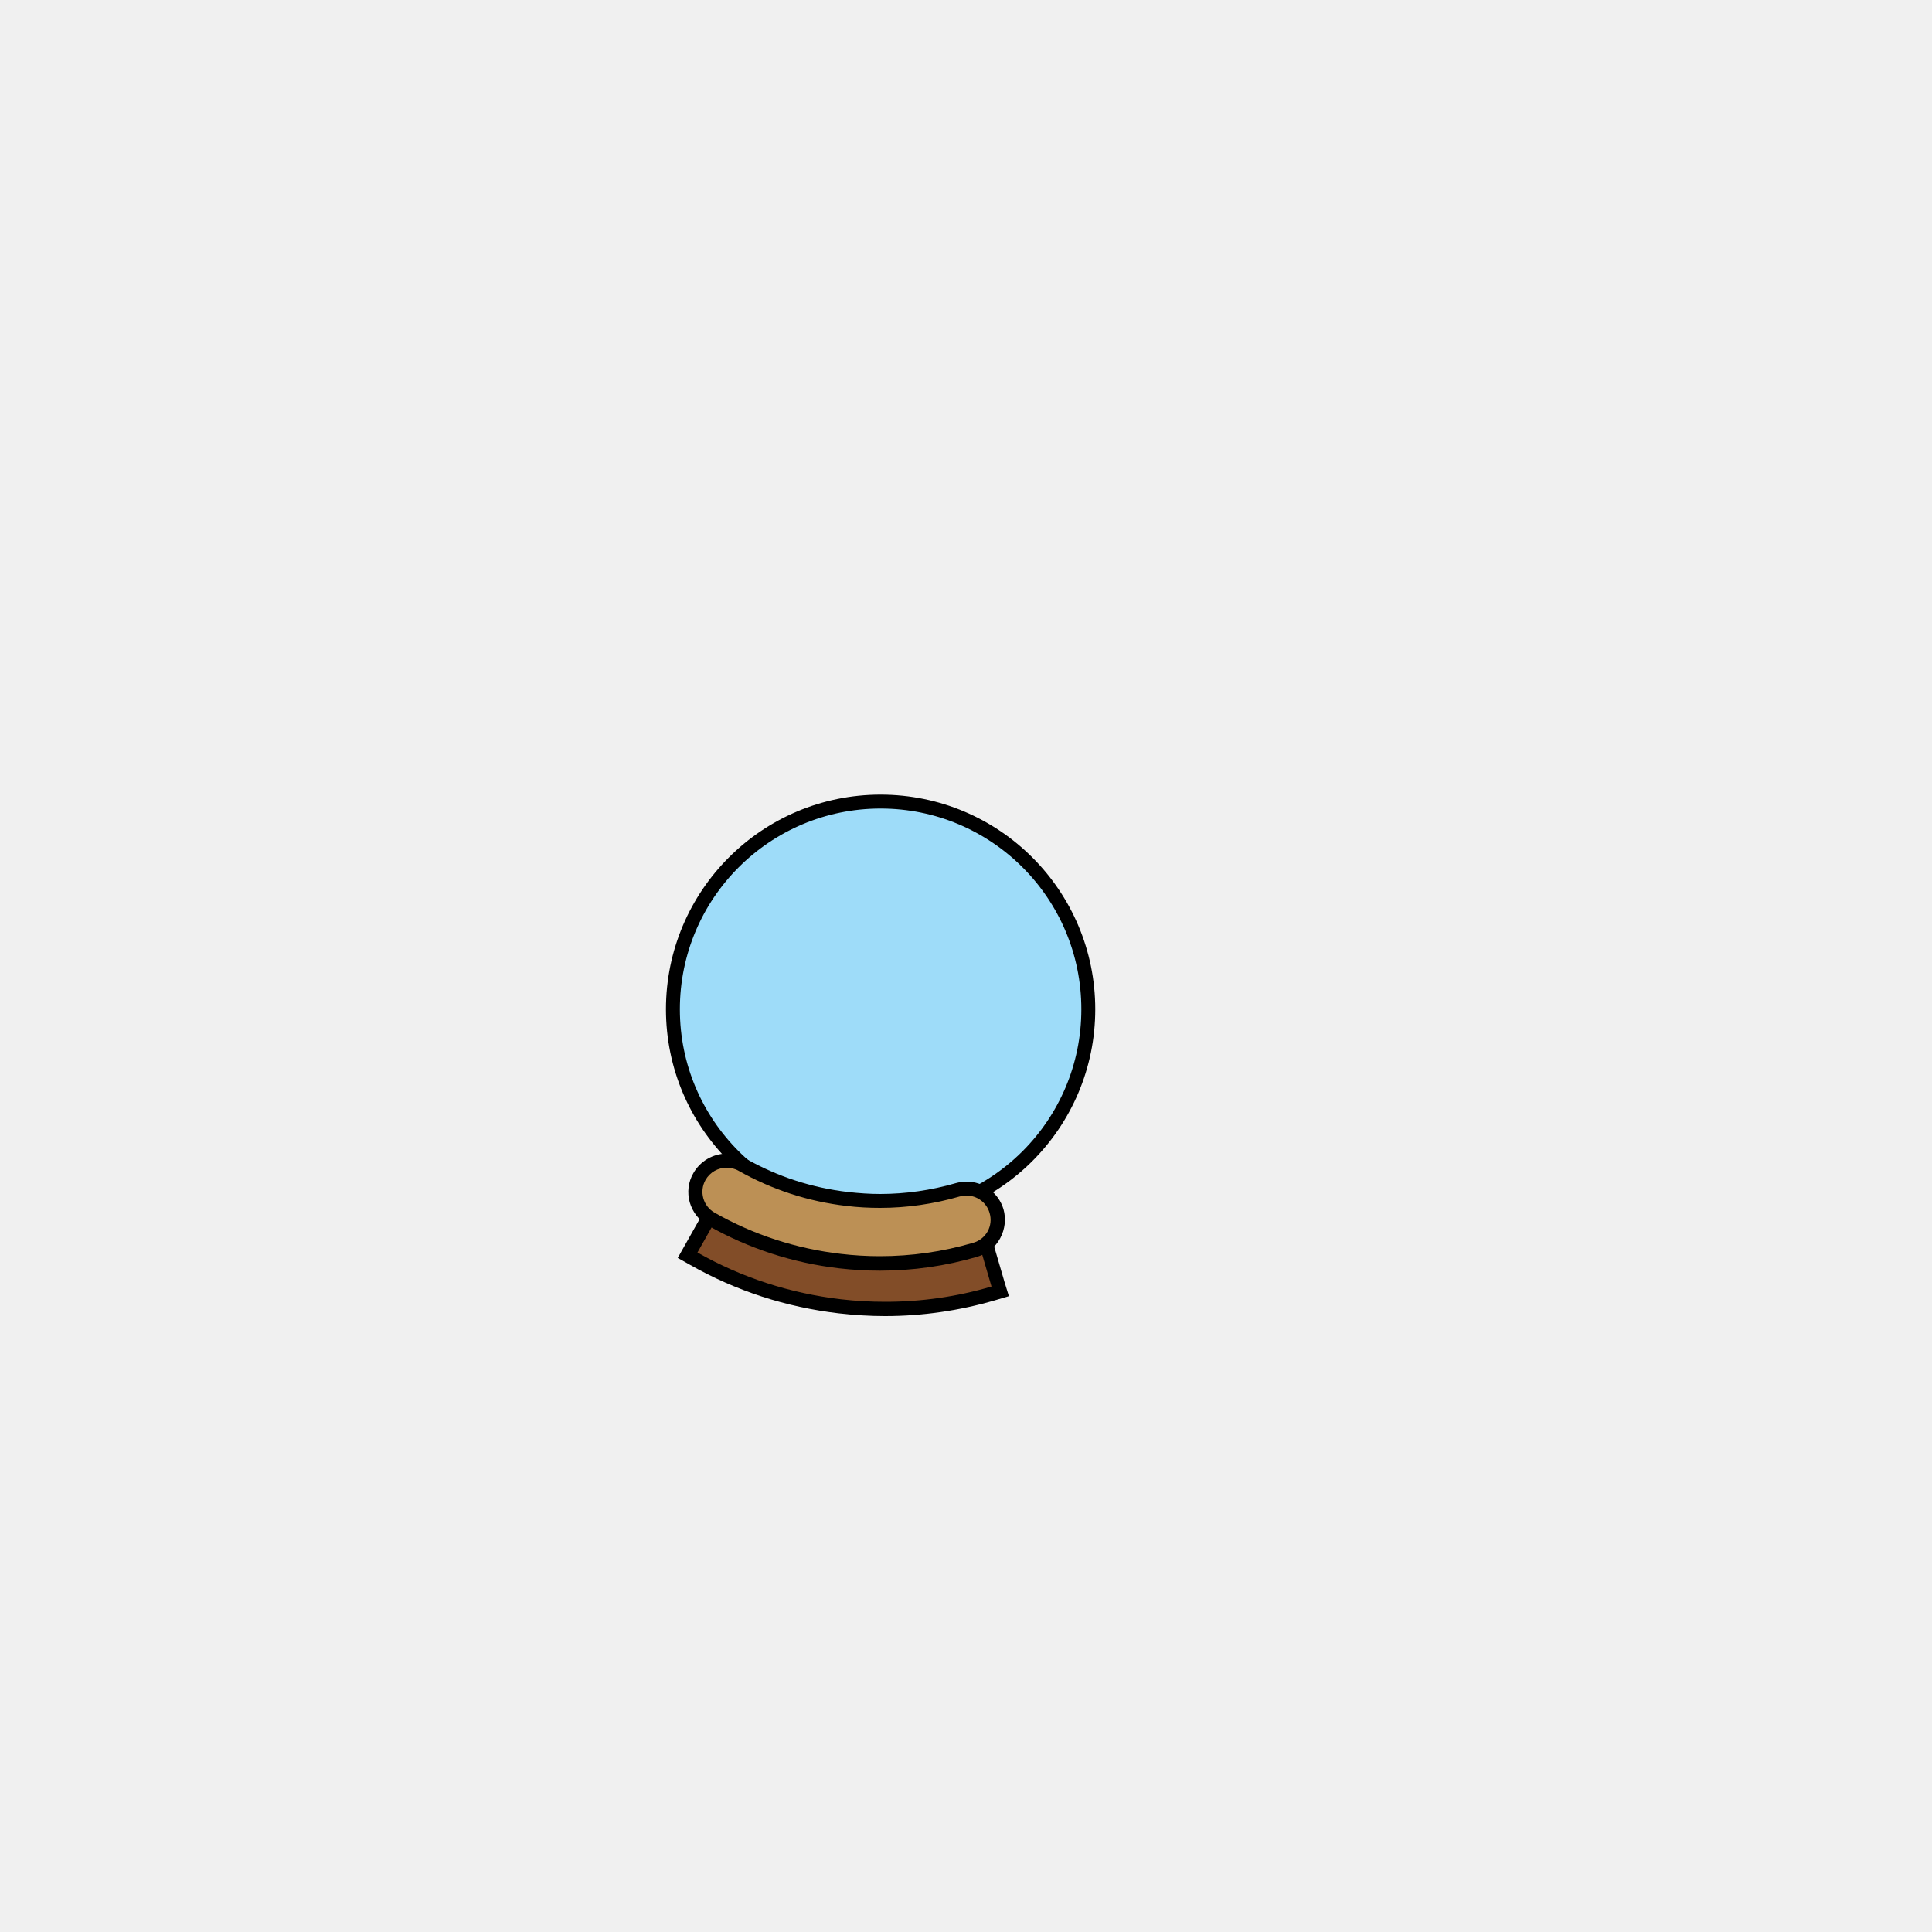
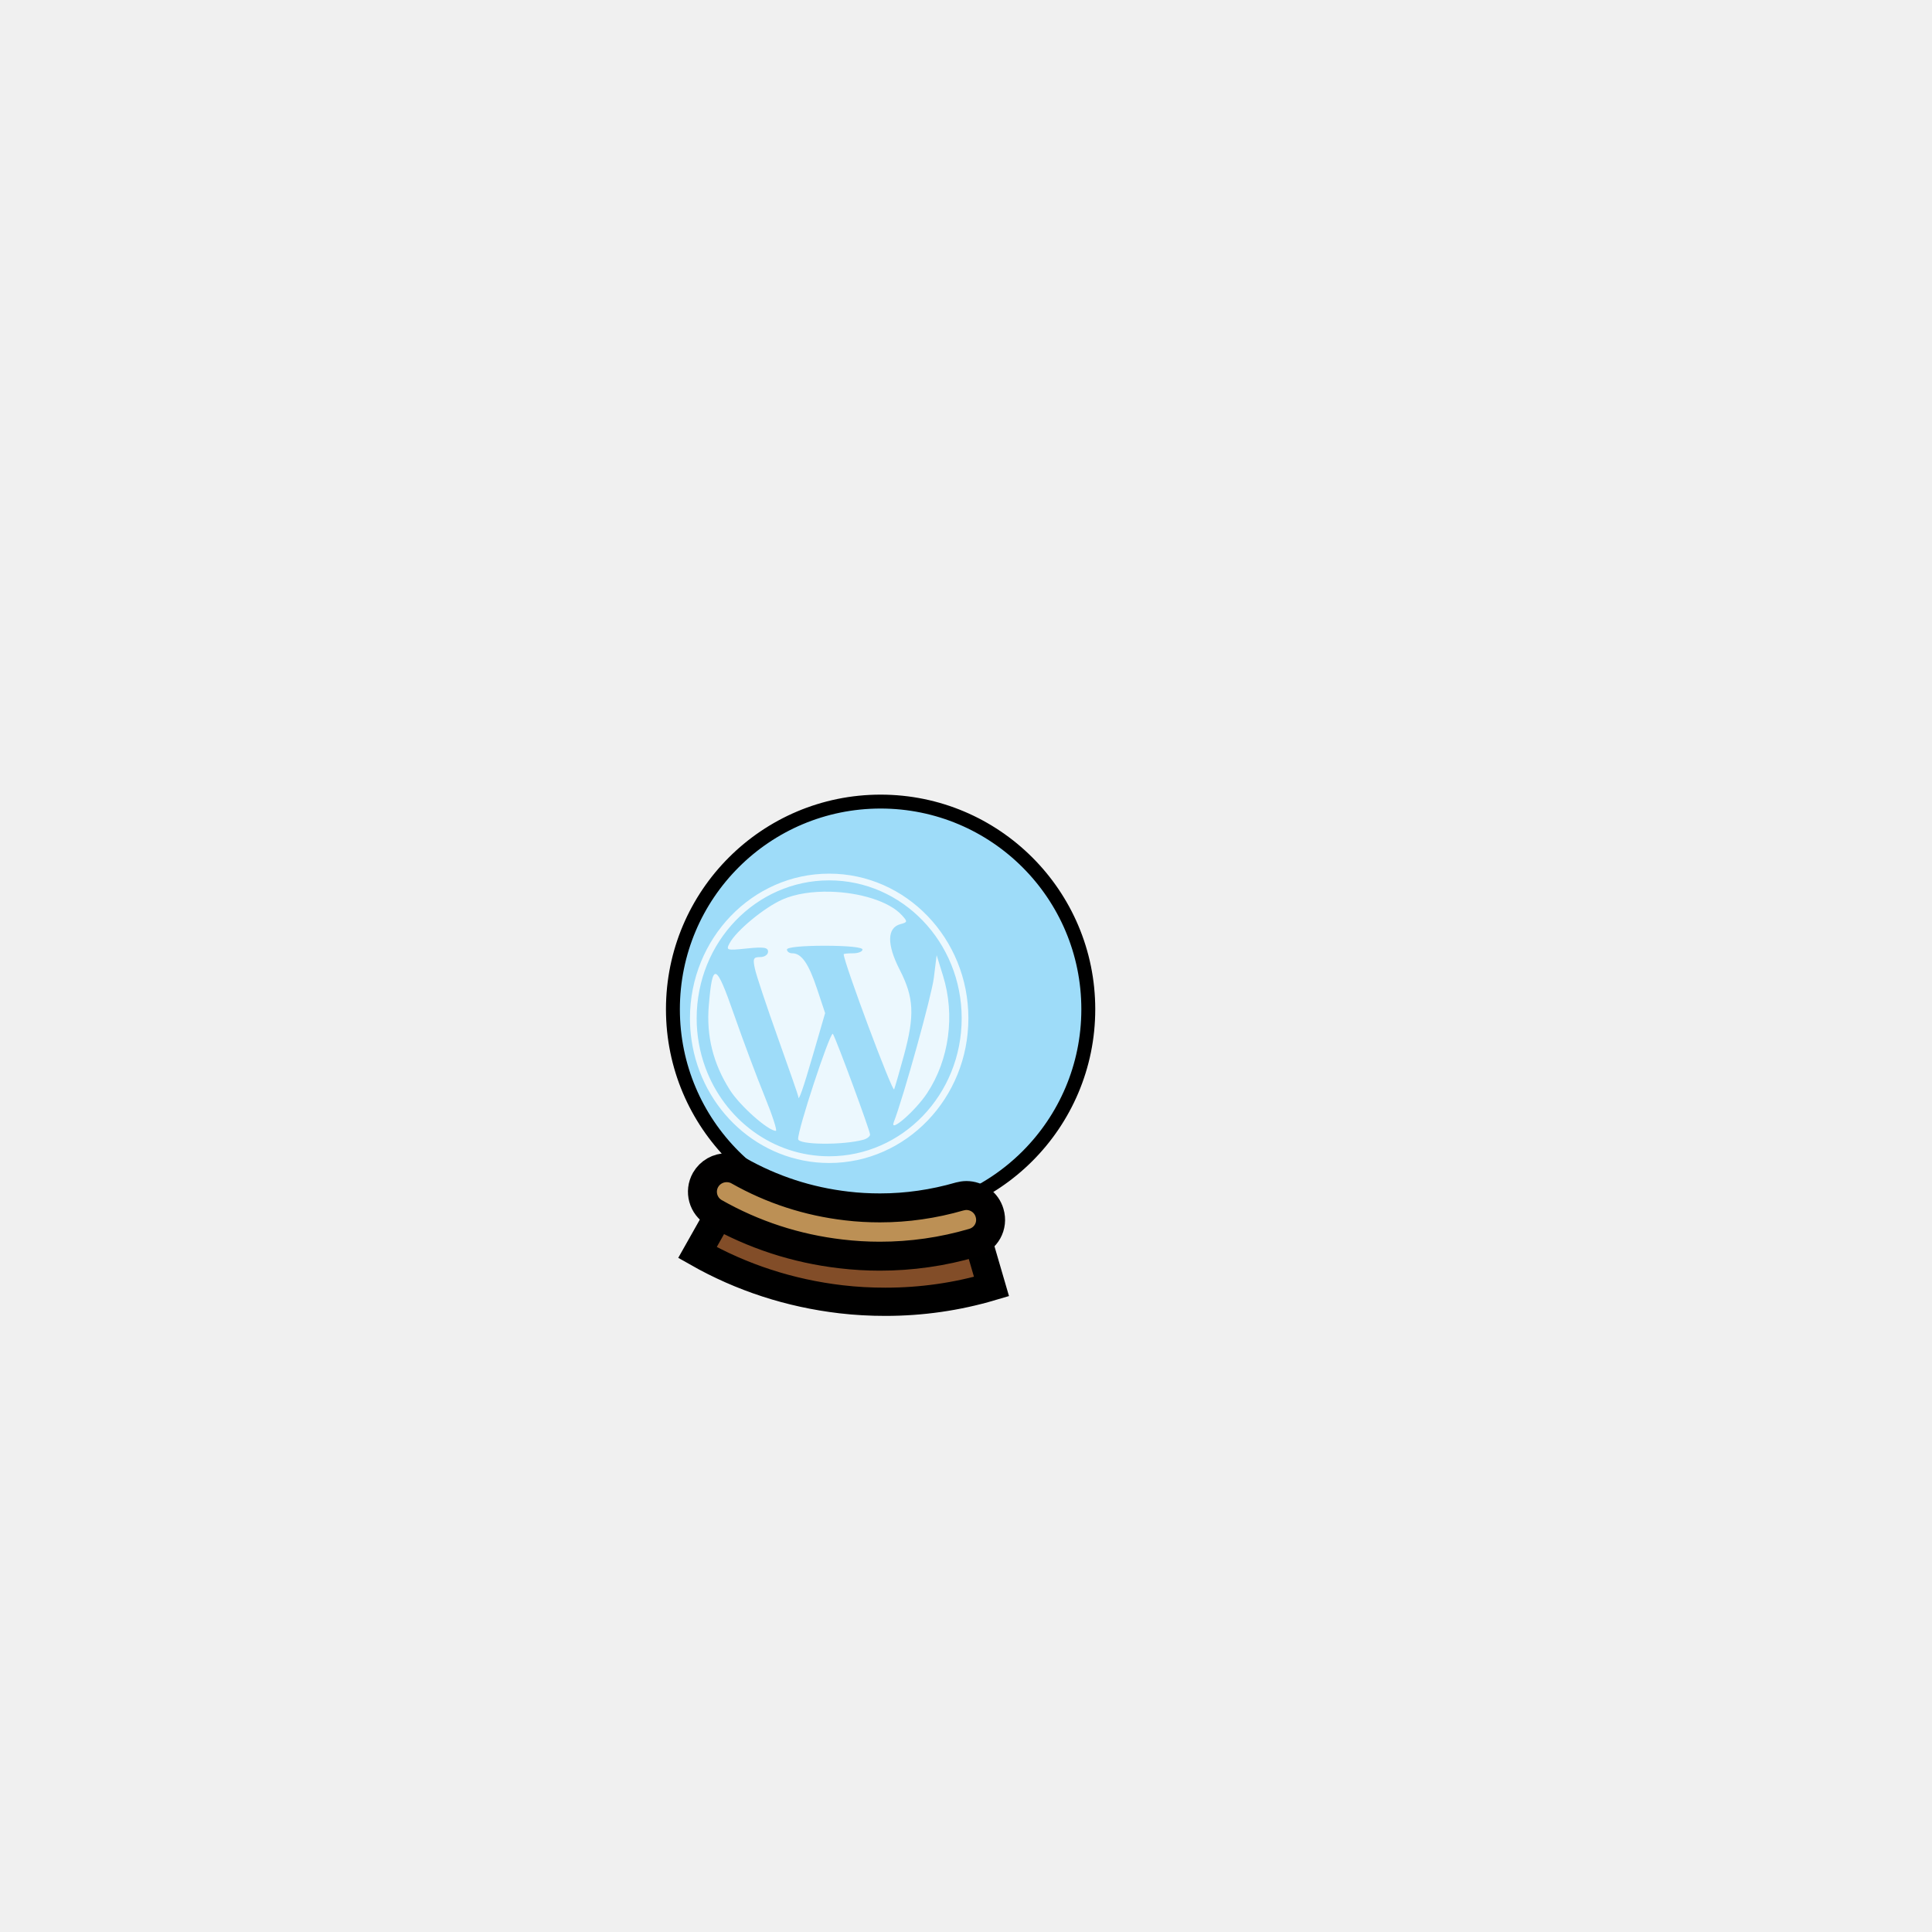
- <svg xmlns="http://www.w3.org/2000/svg" version="1.1" id="wapuugotchi_svg__item" viewBox="0 0 1e3 1e3">
+ <svg xmlns="http://www.w3.org/2000/svg" xml:space="preserve" viewBox="0 0 1000 1000">
  <g class="Ball--group">
-     <circle cx="455.8" cy="522.4" r="107.5" fill="#8ad7fb" fill-opacity=".8" stroke="#000" stroke-width="7.2" />
-     <path d="m522.2 670.9-7.1 2.1c-18.5 5.4-37.7 8.2-57 8.2-7.9 0-15.9-.5-23.8-1.4-27.4-3.2-53.3-11.6-77.1-25.1l-6.4-3.6 3.6-6.4 12.3-21.8 3.7-6.4 6.4 3.6c19.1 10.8 40 17.6 62 20.2 6.4.7 12.9 1.1 19.2 1.1 15.5 0 30.9-2.2 45.8-6.6l7.1-2.1 2.1 7.1 7 24 2.2 7.1z" />
-     <path d="M458.2 648.8c-6.7 0-13.4-.4-20.1-1.2-23-2.7-44.9-9.8-64.8-21.1L361 648.3c22.9 13 47.9 21.1 74.3 24.2 7.7.9 15.3 1.3 23 1.3 18.6 0 37-2.6 54.9-7.9l-7-24c-15.8 4.6-31.8 6.9-48 6.9z" fill="#824d28" />
-     <path d="M517.7 640.9c-2.5 4.7-6.8 8.1-11.9 9.6-16.4 4.8-33.3 7.2-50.3 7.2-7 0-14-.4-21-1.2-24.2-2.8-47.1-10.3-68.1-22.2-4.6-2.6-7.9-6.9-9.4-12-1.4-5.1-.8-10.5 1.9-15.1 3.5-6.2 10.2-10.1 17.3-10.1 3.4 0 6.8.9 9.8 2.6 16.4 9.3 34.2 15.1 53.1 17.3 5.5.6 11 1 16.4 1 13.2 0 26.4-1.9 39.2-5.6 1.8-.5 3.7-.8 5.6-.8 8.8 0 16.6 5.9 19.1 14.3 1.4 5 .8 10.3-1.7 15z" />
-     <path d="M512.2 627.8c-1.6-5.5-6.6-9-12-9-1.2 0-2.3.2-3.5.5-13.5 3.9-27.3 5.9-41.2 5.9-5.7 0-11.5-.3-17.3-1-19.8-2.3-38.6-8.4-55.9-18.2-1.9-1.1-4.1-1.6-6.2-1.6-4.4 0-8.6 2.3-10.9 6.3-3.4 6-1.3 13.6 4.7 17 20.1 11.4 42.1 18.6 65.3 21.3 6.7.8 13.5 1.2 20.2 1.2 16.3 0 32.5-2.3 48.2-6.9 6.8-1.9 10.6-8.8 8.6-15.5z" fill="#bc9055" />
+     <path fill="#8ad7fb" fill-opacity=".8" stroke="#000" stroke-width="7.2" d="M563.3 522.4a107.5 107.5 0 0 1-107.5 107.5 107.5 107.5 0 0 1-107.5-107.5 107.5 107.5 0 0 1 107.5-107.5 107.5 107.5 0 0 1 107.5 107.5z" color="#000" style="-inkscape-stroke:none" />
+     <path fill="#fff" fill-opacity=".8" fill-rule="evenodd" d="M429.178 452.2c-39.813 0-72.06 33.581-72.06 74.881 0 3.774.275 7.483.795 11.11 5.168 36.047 35.09 63.775 71.265 63.775 39.814 0 72.06-33.585 72.06-74.885 0-41.3-32.246-74.881-72.06-74.881zm0 3.475c37.86 0 68.584 31.912 68.584 71.406 0 39.494-30.724 71.406-68.584 71.406-29.207 0-54.152-19.001-64.036-45.815a73.856 73.856 0 0 1-4.548-25.591c0-39.494 30.725-71.406 68.584-71.406zm.539 5.87c-9.031-.228-17.921 1.027-24.697 4.025-9.453 4.181-23.877 16.097-27.36 22.604-1.99 3.719-1.603 3.841 8.903 2.757 8.74-.902 10.983-.564 10.983 1.657 0 1.536-1.83 2.792-4.067 2.792-3.553 0-3.895.786-2.7 6.225.752 3.424 6.102 19.475 11.888 35.669 5.786 16.194 10.521 29.816 10.521 30.272 0 3.194 2.413-3.664 7.737-21.981l6.16-21.184-4.185-12.576c-4.356-13.088-8.038-18.38-12.786-18.38-1.536 0-2.792-.88-2.792-1.956 0-1.173 7.822-1.955 19.553-1.955 11.732 0 19.553.782 19.553 1.955 0 1.076-2.2 1.956-4.888 1.956-2.688 0-4.874.22-4.858.489.311 4.952 25.358 71.968 26.126 69.901.599-1.613 2.878-9.515 5.064-17.56 5.647-20.785 5.2-29.912-2.166-44.276-6.783-13.227-6.624-21.826.44-23.673 3.61-.944 3.664-1.28.748-4.503-6.686-7.388-22.126-11.88-37.177-12.259zm55.084 32.857-1.451 11.732c-1.162 9.373-15.558 61.233-20.768 74.81-2.195 5.721 11.269-6.032 17.243-15.051 11.481-17.334 14.622-40.432 8.275-60.87zM370.6 504.16c-1.852-.652-2.776 4.891-3.731 16.288-1.325 15.794 2.25 30.086 10.948 43.776 5.194 8.173 19.754 21.1 23.766 21.1.822 0-1.828-8.14-5.89-18.087-4.06-9.948-11.168-28.94-15.794-42.203-4.666-13.376-7.448-20.222-9.3-20.874zm60.365 30.952c-2.073 1.122-18.11 49.772-17.853 54.485.165 3.01 23.27 3.227 33.805.317 1.882-.52 3.422-1.725 3.422-2.677 0-1.995-17.056-48.222-19.217-52.083-.037-.066-.09-.078-.157-.042z" color="#000" />
+     <path fill="#824d28" stroke="#000" stroke-width="14.608" d="M458.2 648.8c-6.7 0-13.4-.4-20.1-1.2-23-2.7-44.9-9.8-64.8-21.1L361 648.3c22.9 13 47.9 21.1 74.3 24.2 7.7.9 15.3 1.3 23 1.3 18.6 0 37-2.6 54.9-7.9l-7-24c-15.8 4.6-31.8 6.9-48 6.9z" />
+     <path fill="#bc9055" stroke="#010000" stroke-linecap="round" stroke-linejoin="round" stroke-width="14.986" d="M512.2 627.8c-1.6-5.5-6.6-9-12-9-1.2 0-2.3.2-3.5.5-13.5 3.9-27.3 5.9-41.2 5.9-5.7 0-11.5-.3-17.3-1-19.8-2.3-38.6-8.4-55.9-18.2-1.9-1.1-4.1-1.6-6.2-1.6-4.4 0-8.6 2.3-10.9 6.3-3.4 6-1.3 13.6 4.7 17 20.1 11.4 42.1 18.6 65.3 21.3 6.7.8 13.5 1.2 20.2 1.2 16.3 0 32.5-2.3 48.2-6.9 6.8-1.9 10.6-8.8 8.6-15.5z" />
  </g>
</svg>
